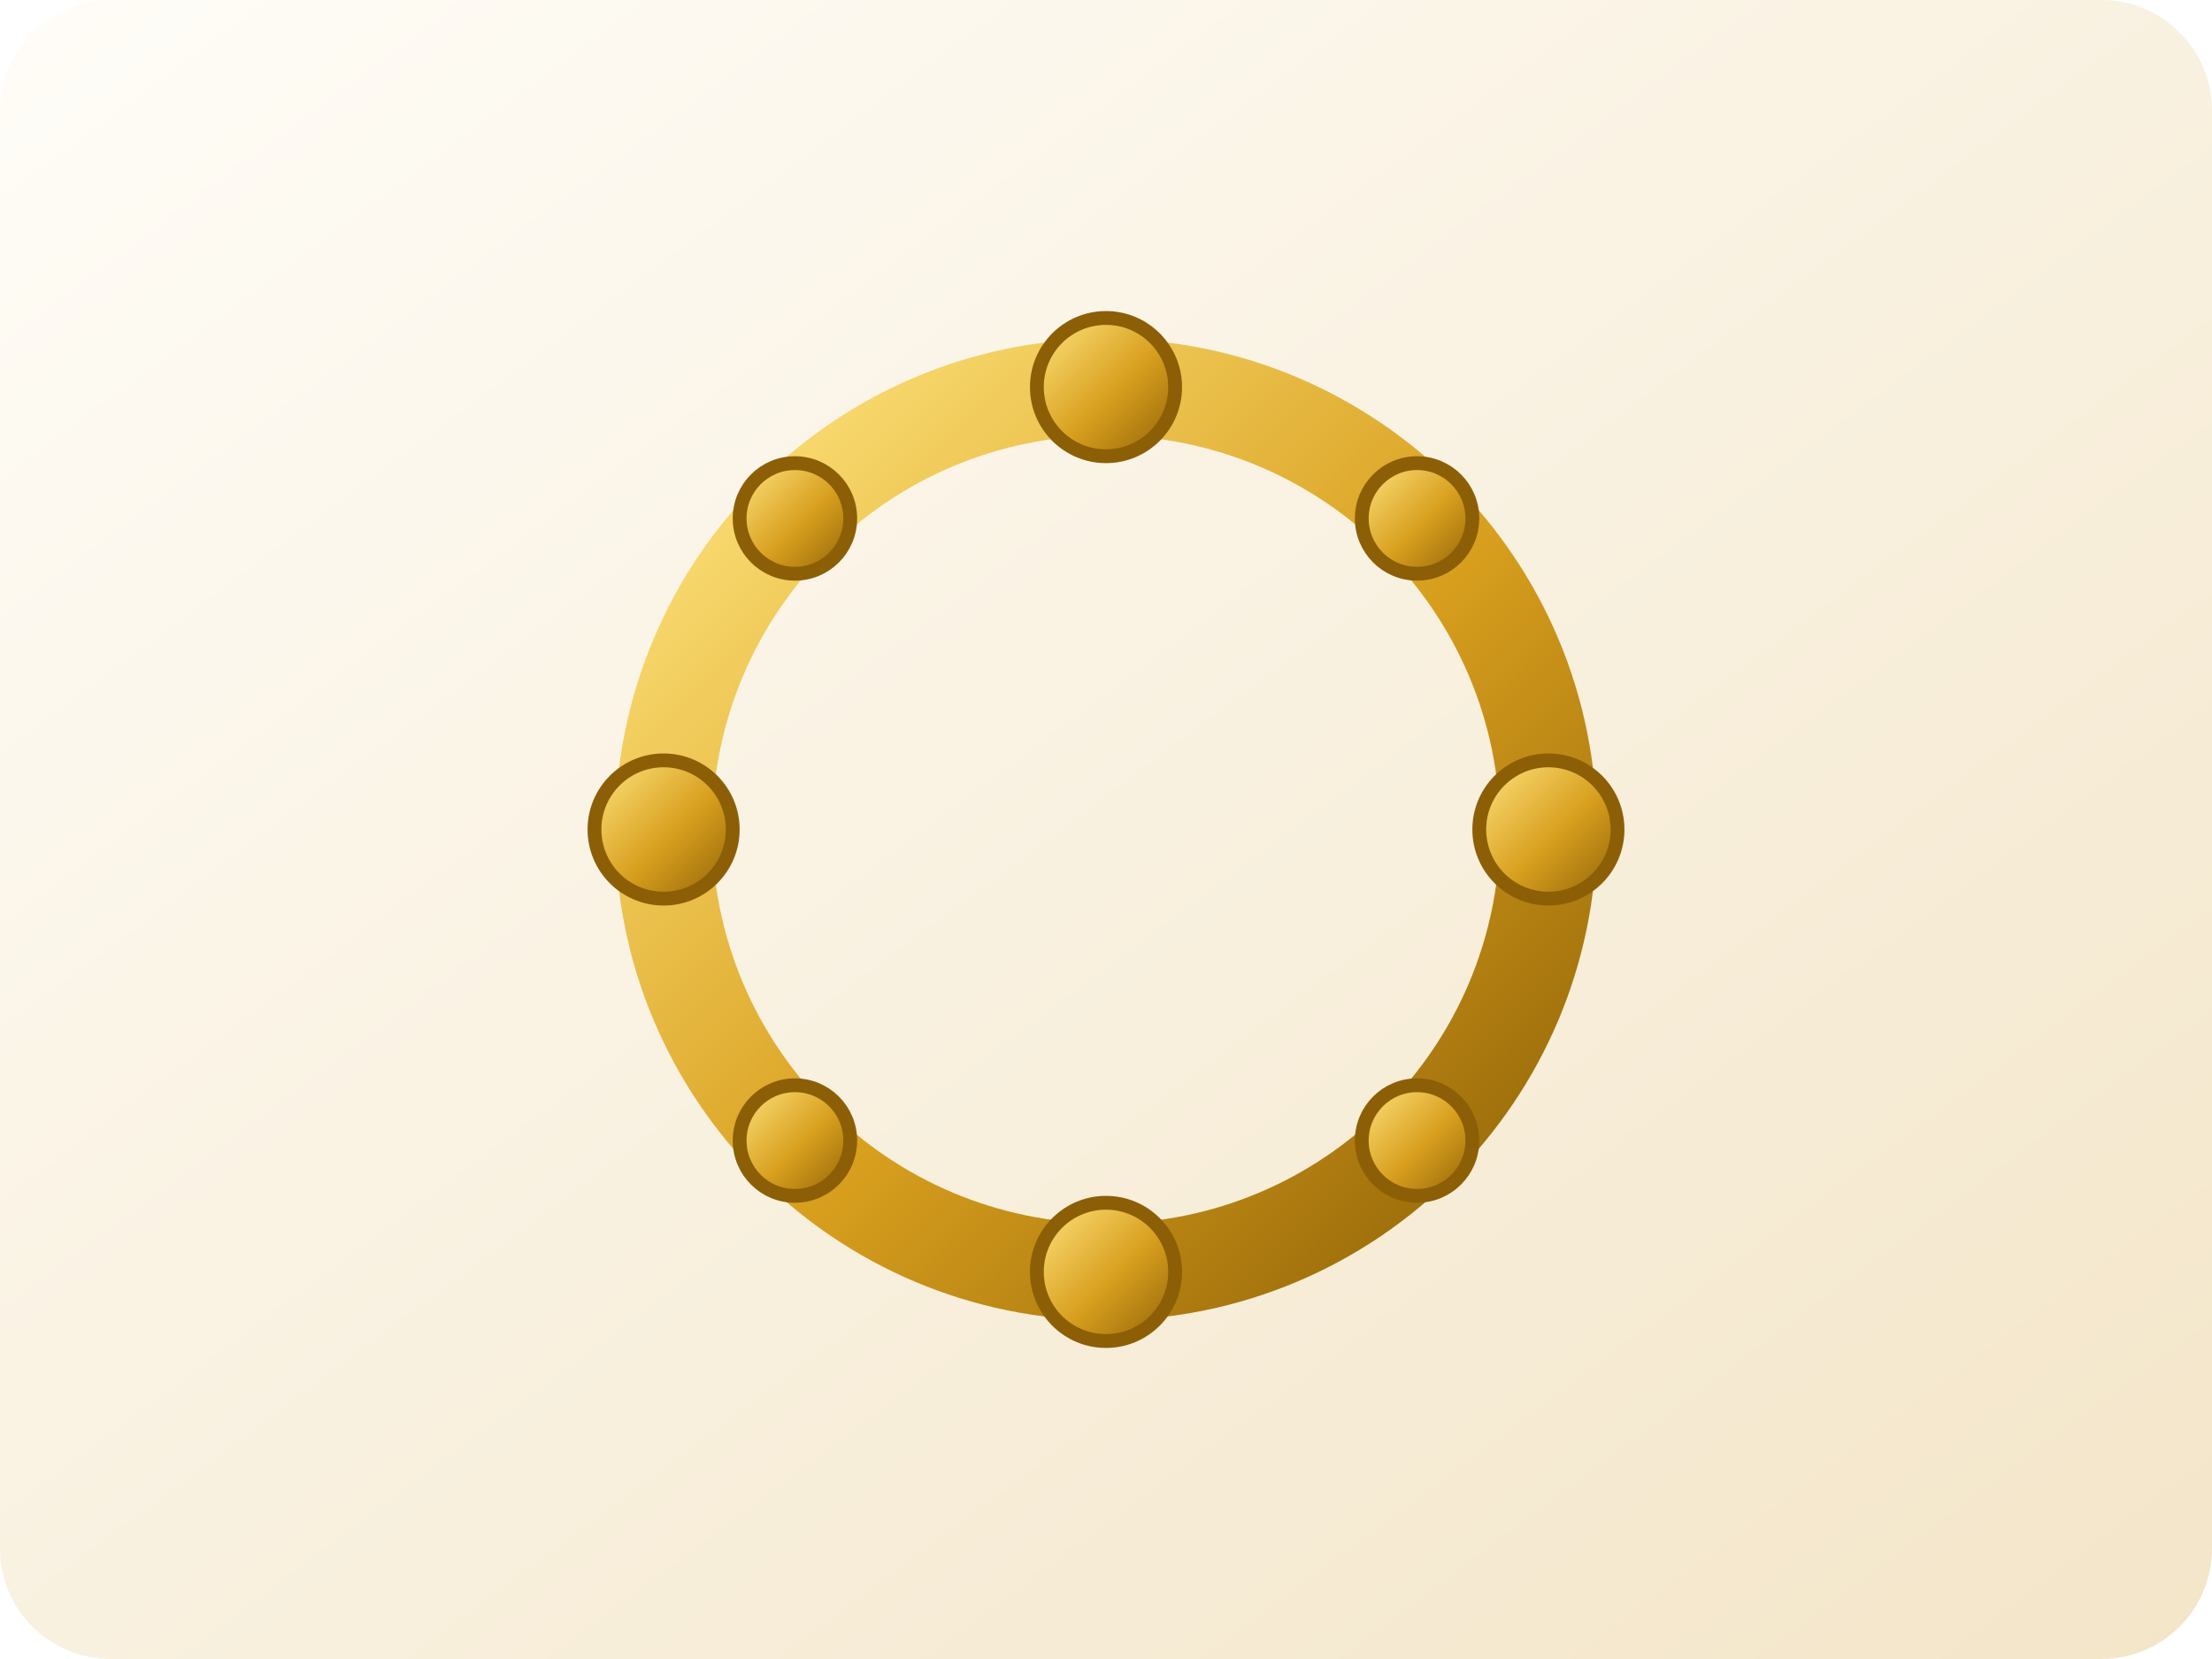
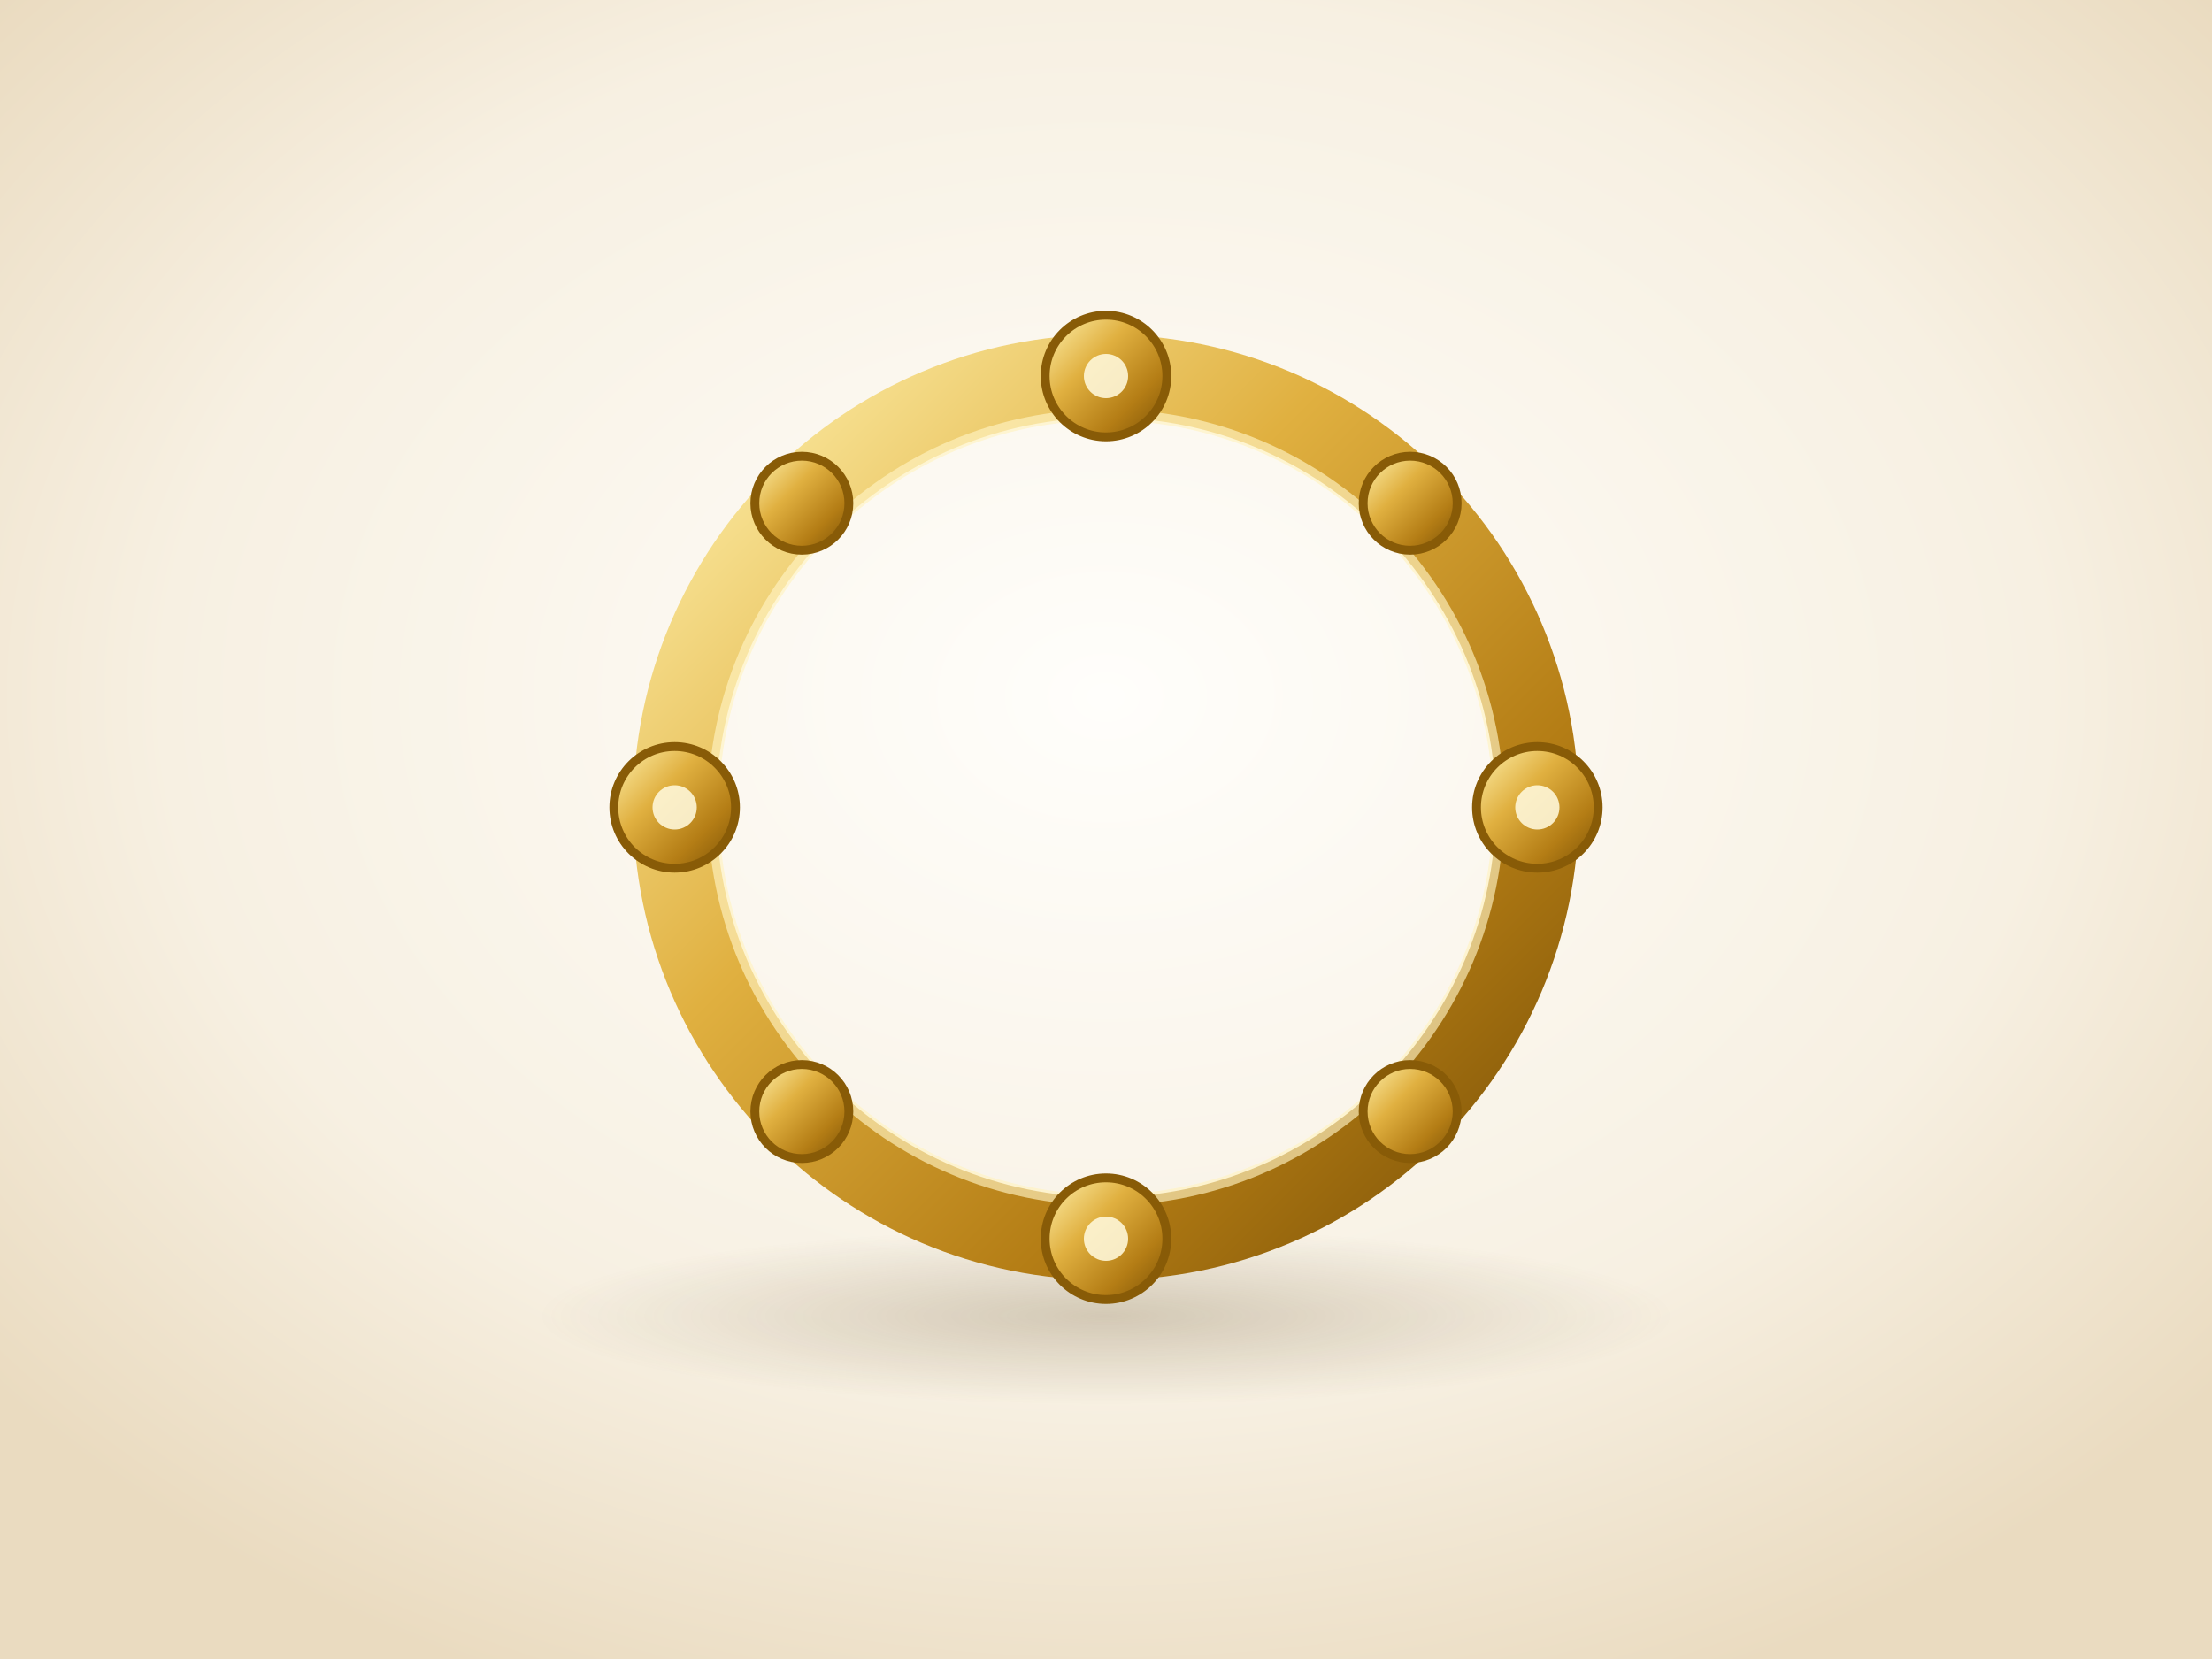
- <svg xmlns="http://www.w3.org/2000/svg" viewBox="0 0 320 240">
+ <svg xmlns="http://www.w3.org/2000/svg" viewBox="0 0 400 300">
  <defs>
-     <linearGradient id="bg" x1="0" y1="0" x2="1" y2="1">
-       <stop offset="0%" stop-color="#fffdf8" />
-       <stop offset="100%" stop-color="#f3e5c8" />
+     <radialGradient id="studio" cx="50%" cy="42%" r="65%">
+       <stop offset="0%" stop-color="#fffefb" />
+       <stop offset="65%" stop-color="#f7f0e2" />
+       <stop offset="100%" stop-color="#eadbc0" />
+     </radialGradient>
+     <linearGradient id="gold" x1="0" y1="0" x2="1" y2="1">
+       <stop offset="0%" stop-color="#fff2ae" />
+       <stop offset="38%" stop-color="#e0b040" />
+       <stop offset="72%" stop-color="#b47d15" />
+       <stop offset="100%" stop-color="#7c5206" />
    </linearGradient>
-     <linearGradient id="gold" x1="0" y1="0" x2="1" y2="1">
-       <stop offset="0%" stop-color="#ffe57f" />
-       <stop offset="55%" stop-color="#d89f1e" />
-       <stop offset="100%" stop-color="#8f6206" />
-     </linearGradient>
+     <radialGradient id="shadow" cx="50%" cy="50%" r="50%">
+       <stop offset="0%" stop-color="#5d451c" stop-opacity="0.24" />
+       <stop offset="100%" stop-color="#5d451c" stop-opacity="0" />
+     </radialGradient>
  </defs>
-   <rect width="320" height="240" rx="16" fill="url(#bg)" />
-   <circle cx="160" cy="120" r="64" fill="none" stroke="url(#gold)" stroke-width="14" />
-   <g fill="url(#gold)" stroke="#8c5f06" stroke-width="2">
-     <circle cx="160" cy="56" r="10" />
-     <circle cx="224" cy="120" r="10" />
-     <circle cx="160" cy="184" r="10" />
-     <circle cx="96" cy="120" r="10" />
-     <circle cx="205" cy="75" r="8" />
-     <circle cx="115" cy="75" r="8" />
-     <circle cx="205" cy="165" r="8" />
-     <circle cx="115" cy="165" r="8" />
+   <rect width="400" height="300" fill="url(#studio)" />
+   <ellipse cx="200" cy="238" rx="102" ry="16" fill="url(#shadow)" />
+   <circle cx="200" cy="146" r="78" fill="none" stroke="url(#gold)" stroke-width="15" />
+   <circle cx="200" cy="146" r="71" fill="none" stroke="#fff3c2" stroke-width="2" opacity="0.65" />
+   <g fill="url(#gold)" stroke="#885b07" stroke-width="1.6">
+     <circle cx="200" cy="68" r="11" />
+     <circle cx="278" cy="146" r="11" />
+     <circle cx="200" cy="224" r="11" />
+     <circle cx="122" cy="146" r="11" />
+     <circle cx="255" cy="91" r="8.5" />
+     <circle cx="145" cy="91" r="8.5" />
+     <circle cx="255" cy="201" r="8.5" />
+     <circle cx="145" cy="201" r="8.5" />
+   </g>
+   <g fill="#fff8db" opacity="0.88">
+     <circle cx="200" cy="68" r="4" />
+     <circle cx="278" cy="146" r="4" />
+     <circle cx="200" cy="224" r="4" />
+     <circle cx="122" cy="146" r="4" />
  </g>
</svg>
